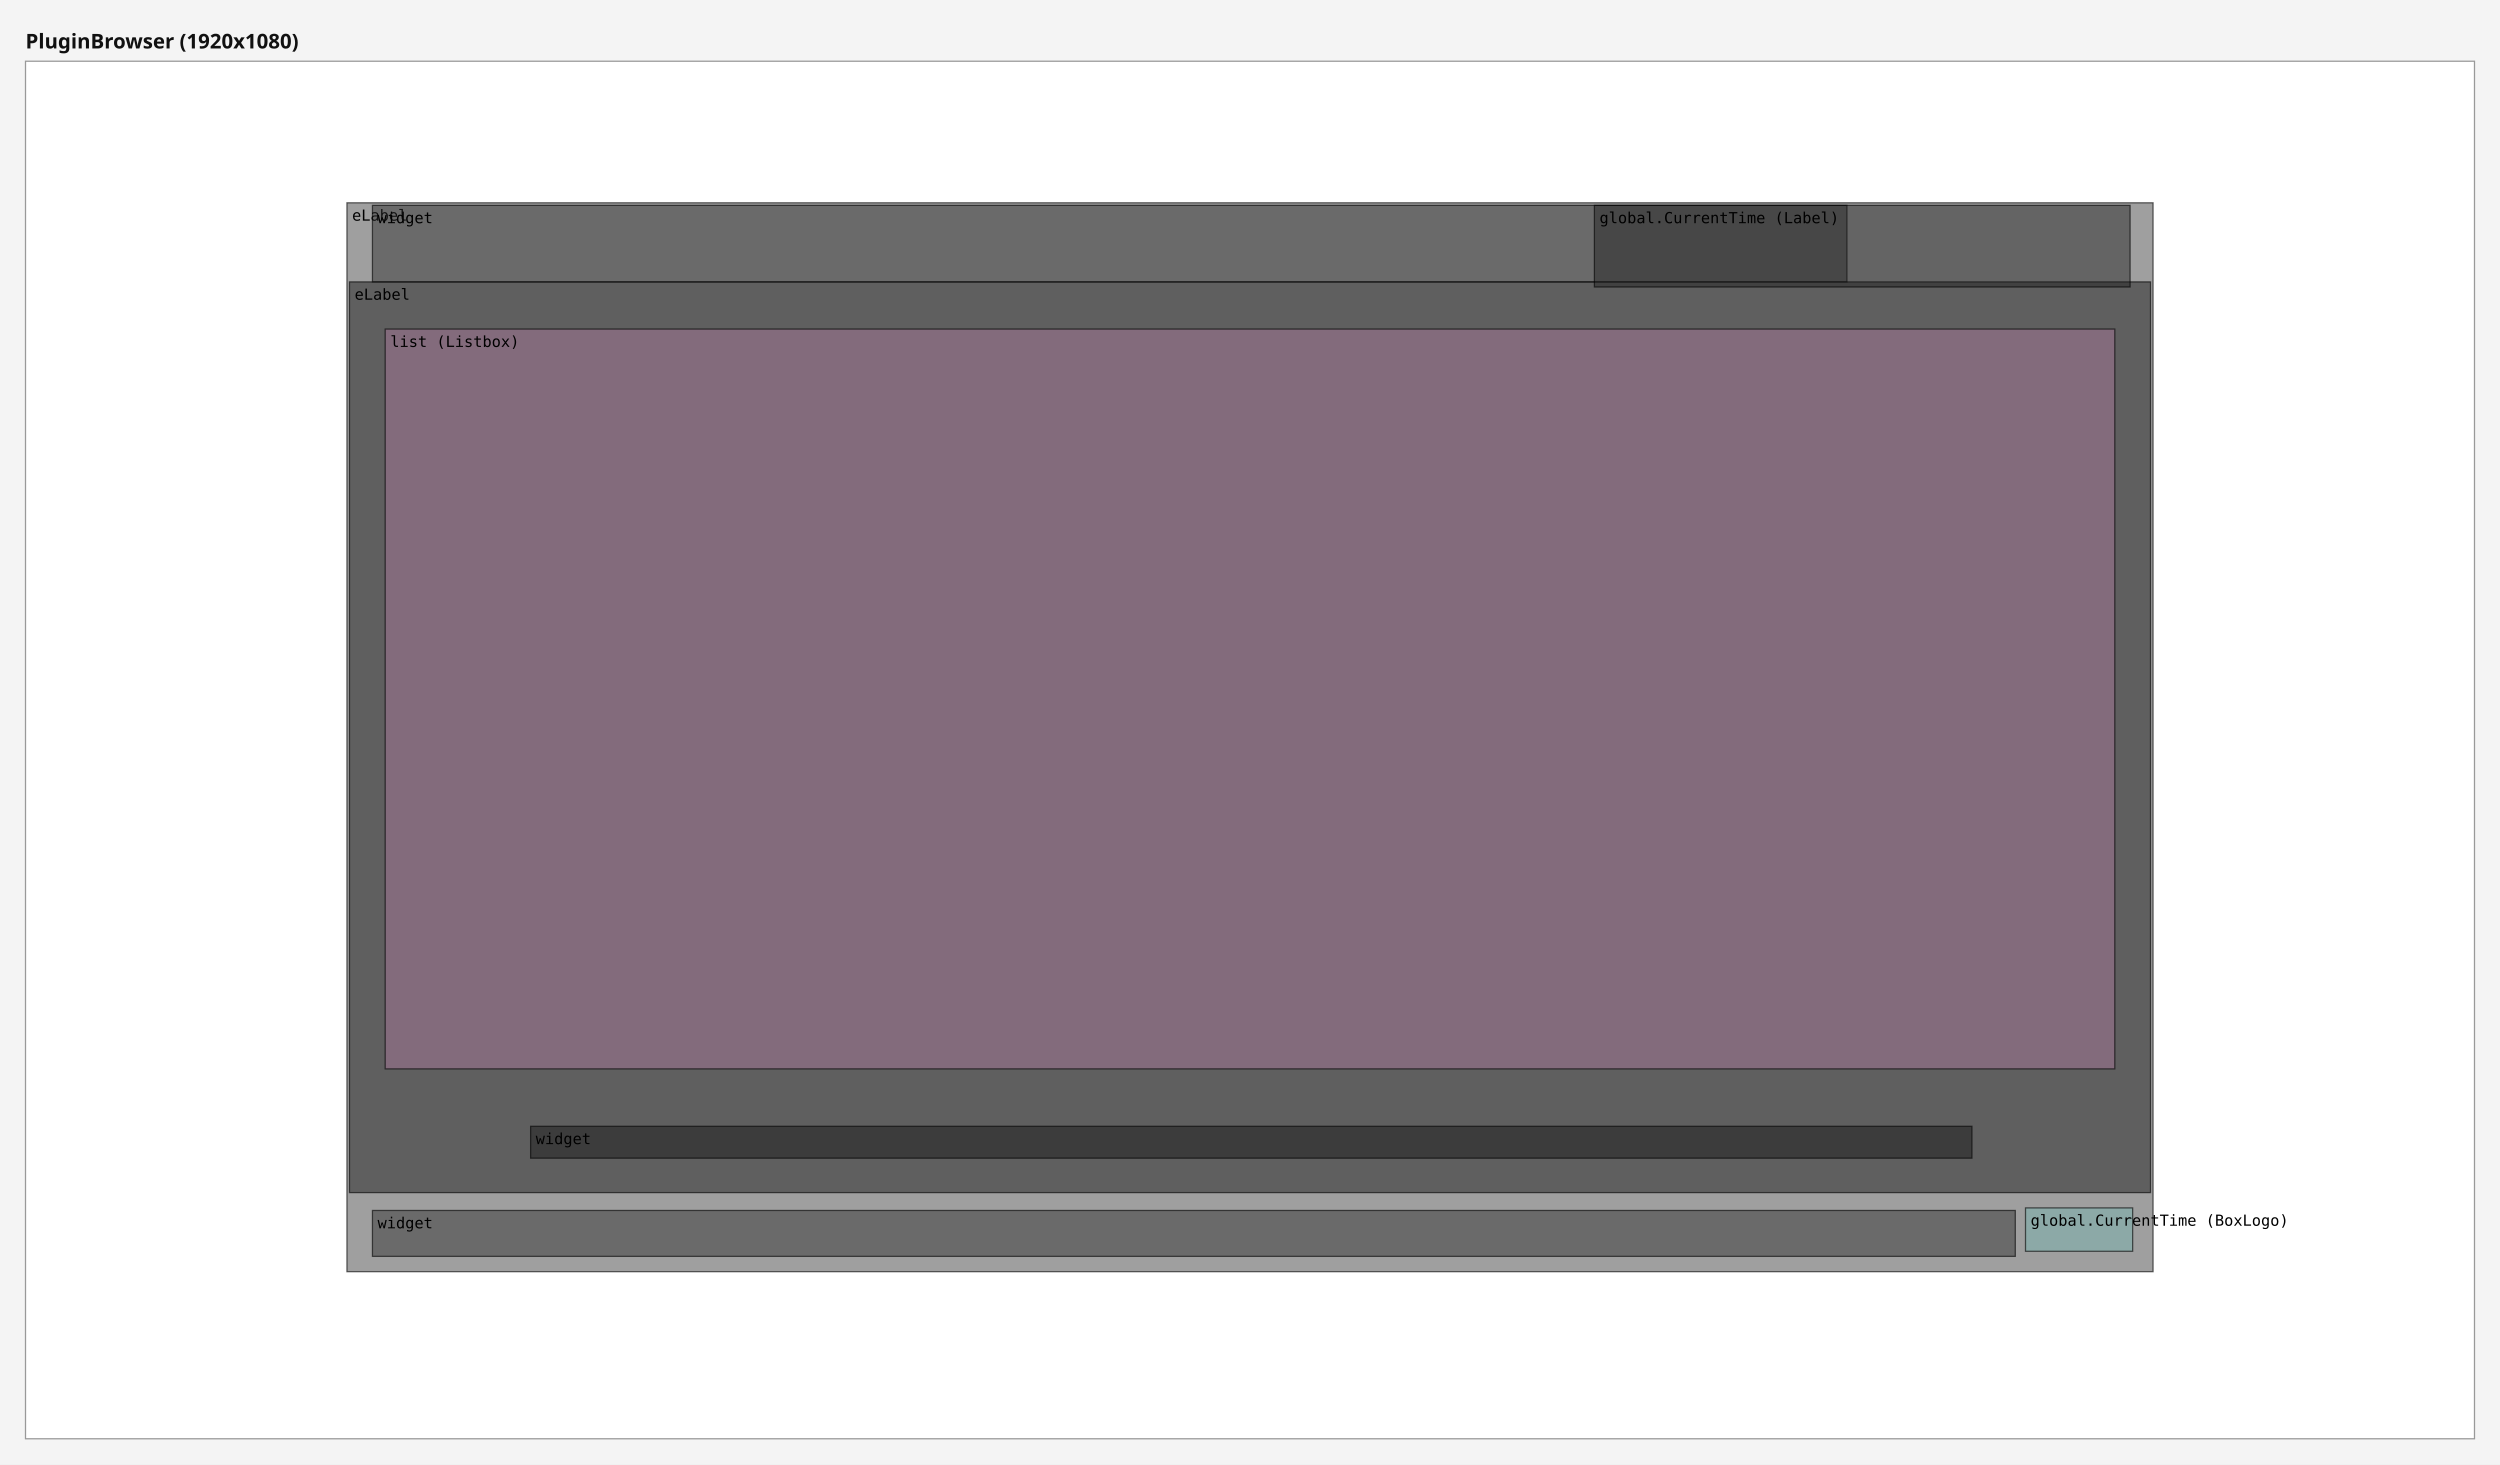
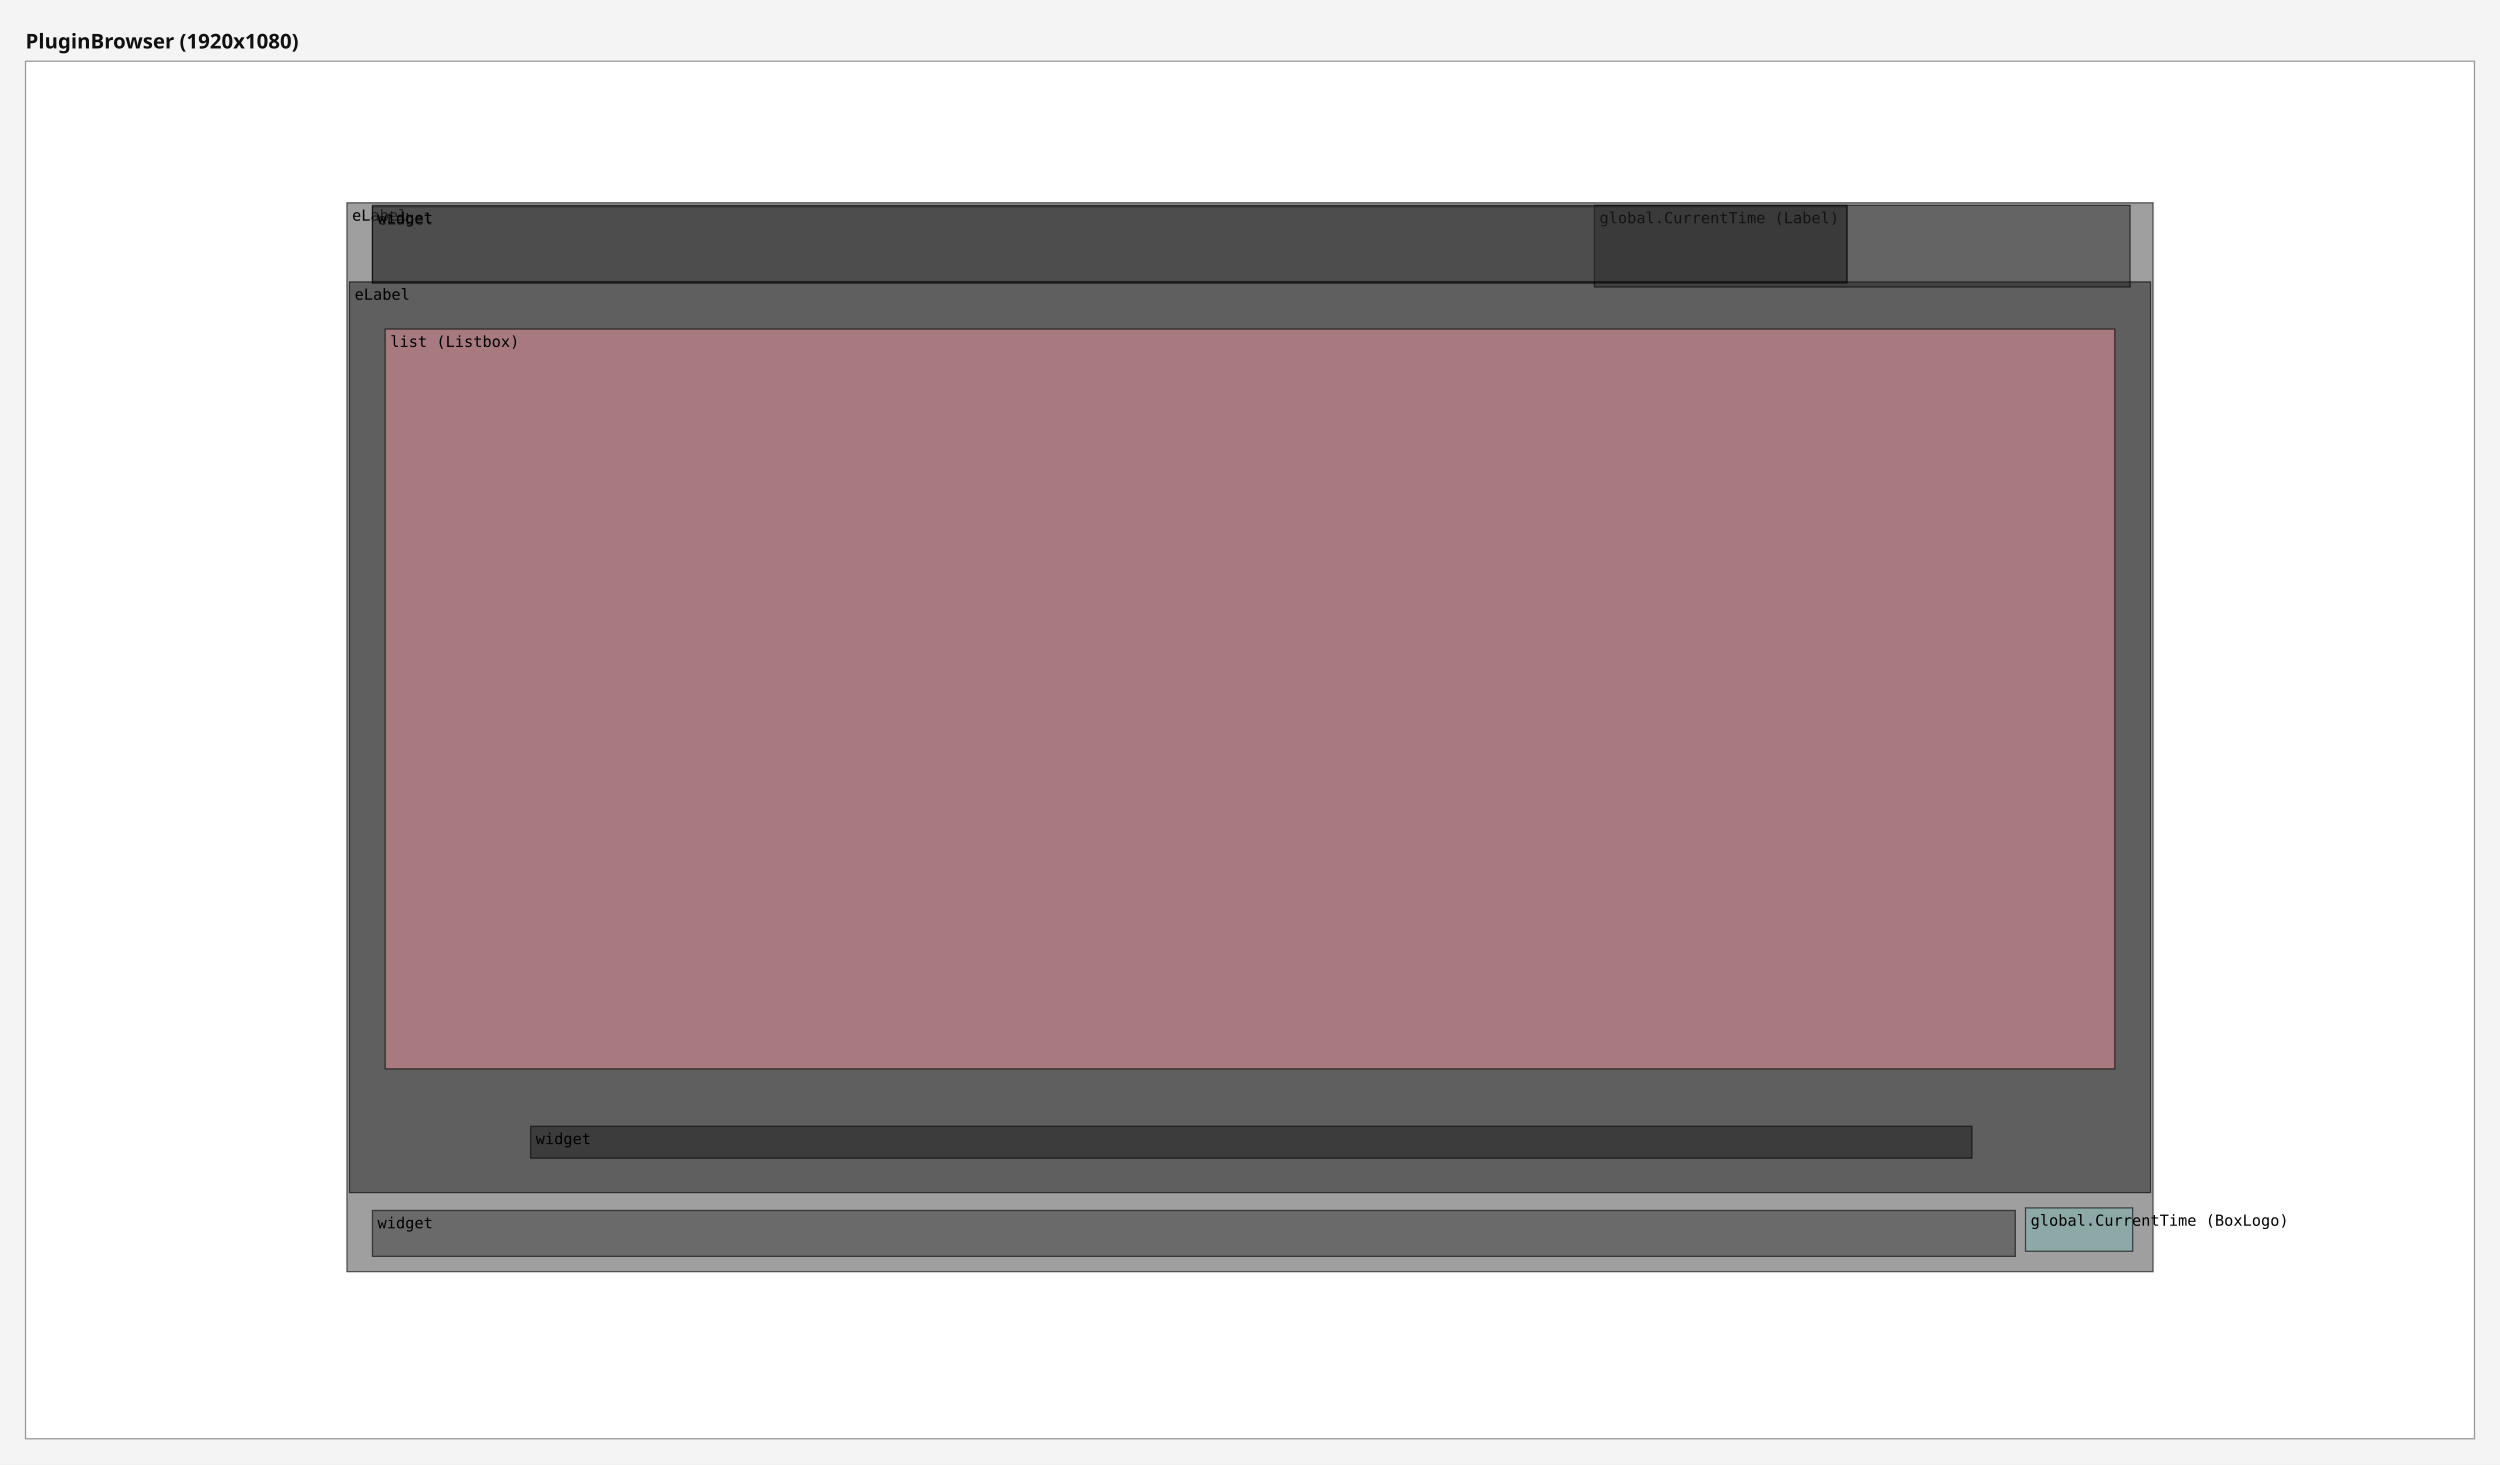
<svg xmlns="http://www.w3.org/2000/svg" width="1960" height="1148" viewBox="0 0 1960 1148">
  <rect x="0" y="0" width="1960" height="1148" fill="#f4f4f4" />
  <text x="20" y="38" font-family="sans-serif" font-size="16" font-weight="bold" fill="#111111">PluginBrowser (1920x1080)</text>
  <g data-screen="0" transform="translate(20,48)">
    <rect x="0" y="0" width="1920" height="1080" fill="#ffffff" stroke="#999999" stroke-width="1" />
    <g>
      <rect data-ref="0:0" x="252" y="111" width="1416" height="838" fill="#2c2c2c" fill-opacity="0.45" stroke="#000000" stroke-opacity="0.6" stroke-width="1" />
      <text x="256" y="125" font-family="monospace" font-size="12" fill="#000000">eLabel</text>
    </g>
    <g>
      <rect data-ref="0:1" x="254" y="173" width="1412" height="714" fill="#121212" fill-opacity="0.45" stroke="#000000" stroke-opacity="0.6" stroke-width="1" />
      <text x="258" y="187" font-family="monospace" font-size="12" fill="#000000">eLabel</text>
    </g>
    <g>
      <rect data-ref="0:3" x="1568" y="899" width="84" height="34" fill="#76b7b2" fill-opacity="0.45" stroke="#000000" stroke-opacity="0.6" stroke-width="1" />
      <text x="1572" y="913" font-family="monospace" font-size="12" fill="#000000">global.CurrentTime (BoxLogo)</text>
    </g>
    <g>
-       <rect data-ref="0:5" x="272" y="113" width="1156" height="60" fill="#2c2c2c" fill-opacity="0.45" stroke="#000000" stroke-opacity="0.6" stroke-width="1" />
-       <text x="276" y="127" font-family="monospace" font-size="12" fill="#000000">widget</text>
-     </g>
-     <g>
-       <rect data-ref="0:6" x="282" y="210" width="1356" height="580" fill="#b07aa1" fill-opacity="0.45" stroke="#000000" stroke-opacity="0.6" stroke-width="1" />
+       <rect data-ref="0:7" x="282" y="210" width="1356" height="580" fill="#ff9da7" fill-opacity="0.45" stroke="#000000" stroke-opacity="0.6" stroke-width="1" />
      <text x="286" y="224" font-family="monospace" font-size="12" fill="#000000">list (Listbox)</text>
    </g>
    <g>
-       <rect data-ref="0:7" x="396" y="835" width="1130" height="25" fill="#121212" fill-opacity="0.45" stroke="#000000" stroke-opacity="0.6" stroke-width="1" />
+       <rect data-ref="0:8" x="396" y="835" width="1130" height="25" fill="#121212" fill-opacity="0.45" stroke="#000000" stroke-opacity="0.6" stroke-width="1" />
      <text x="400" y="849" font-family="monospace" font-size="12" fill="#000000">widget</text>
    </g>
    <g>
      <rect data-ref="0:2" x="272" y="901" width="1288" height="36" fill="#2c2c2c" fill-opacity="0.45" stroke="#000000" stroke-opacity="0.6" stroke-width="1" />
      <text x="276" y="915" font-family="monospace" font-size="12" fill="#000000">widget</text>
    </g>
    <g>
+       <rect data-ref="0:5" x="272" y="114" width="1156" height="60" fill="#2c2c2c" fill-opacity="0.45" stroke="#000000" stroke-opacity="0.6" stroke-width="1" />
+       <text x="276" y="128" font-family="monospace" font-size="12" fill="#000000">eLabel</text>
+     </g>
+     <g>
      <rect data-ref="0:4" x="1230" y="113" width="420" height="64" fill="#1d1d1d" fill-opacity="0.45" stroke="#000000" stroke-opacity="0.6" stroke-width="1" />
      <text x="1234" y="127" font-family="monospace" font-size="12" fill="#000000">global.CurrentTime (Label)</text>
    </g>
+     <g>
+       <rect data-ref="0:6" x="272" y="113" width="1156" height="60" fill="#2c2c2c" fill-opacity="0.45" stroke="#000000" stroke-opacity="0.6" stroke-width="1" />
+       <text x="276" y="127" font-family="monospace" font-size="12" fill="#000000">widget</text>
+     </g>
  </g>
</svg>
